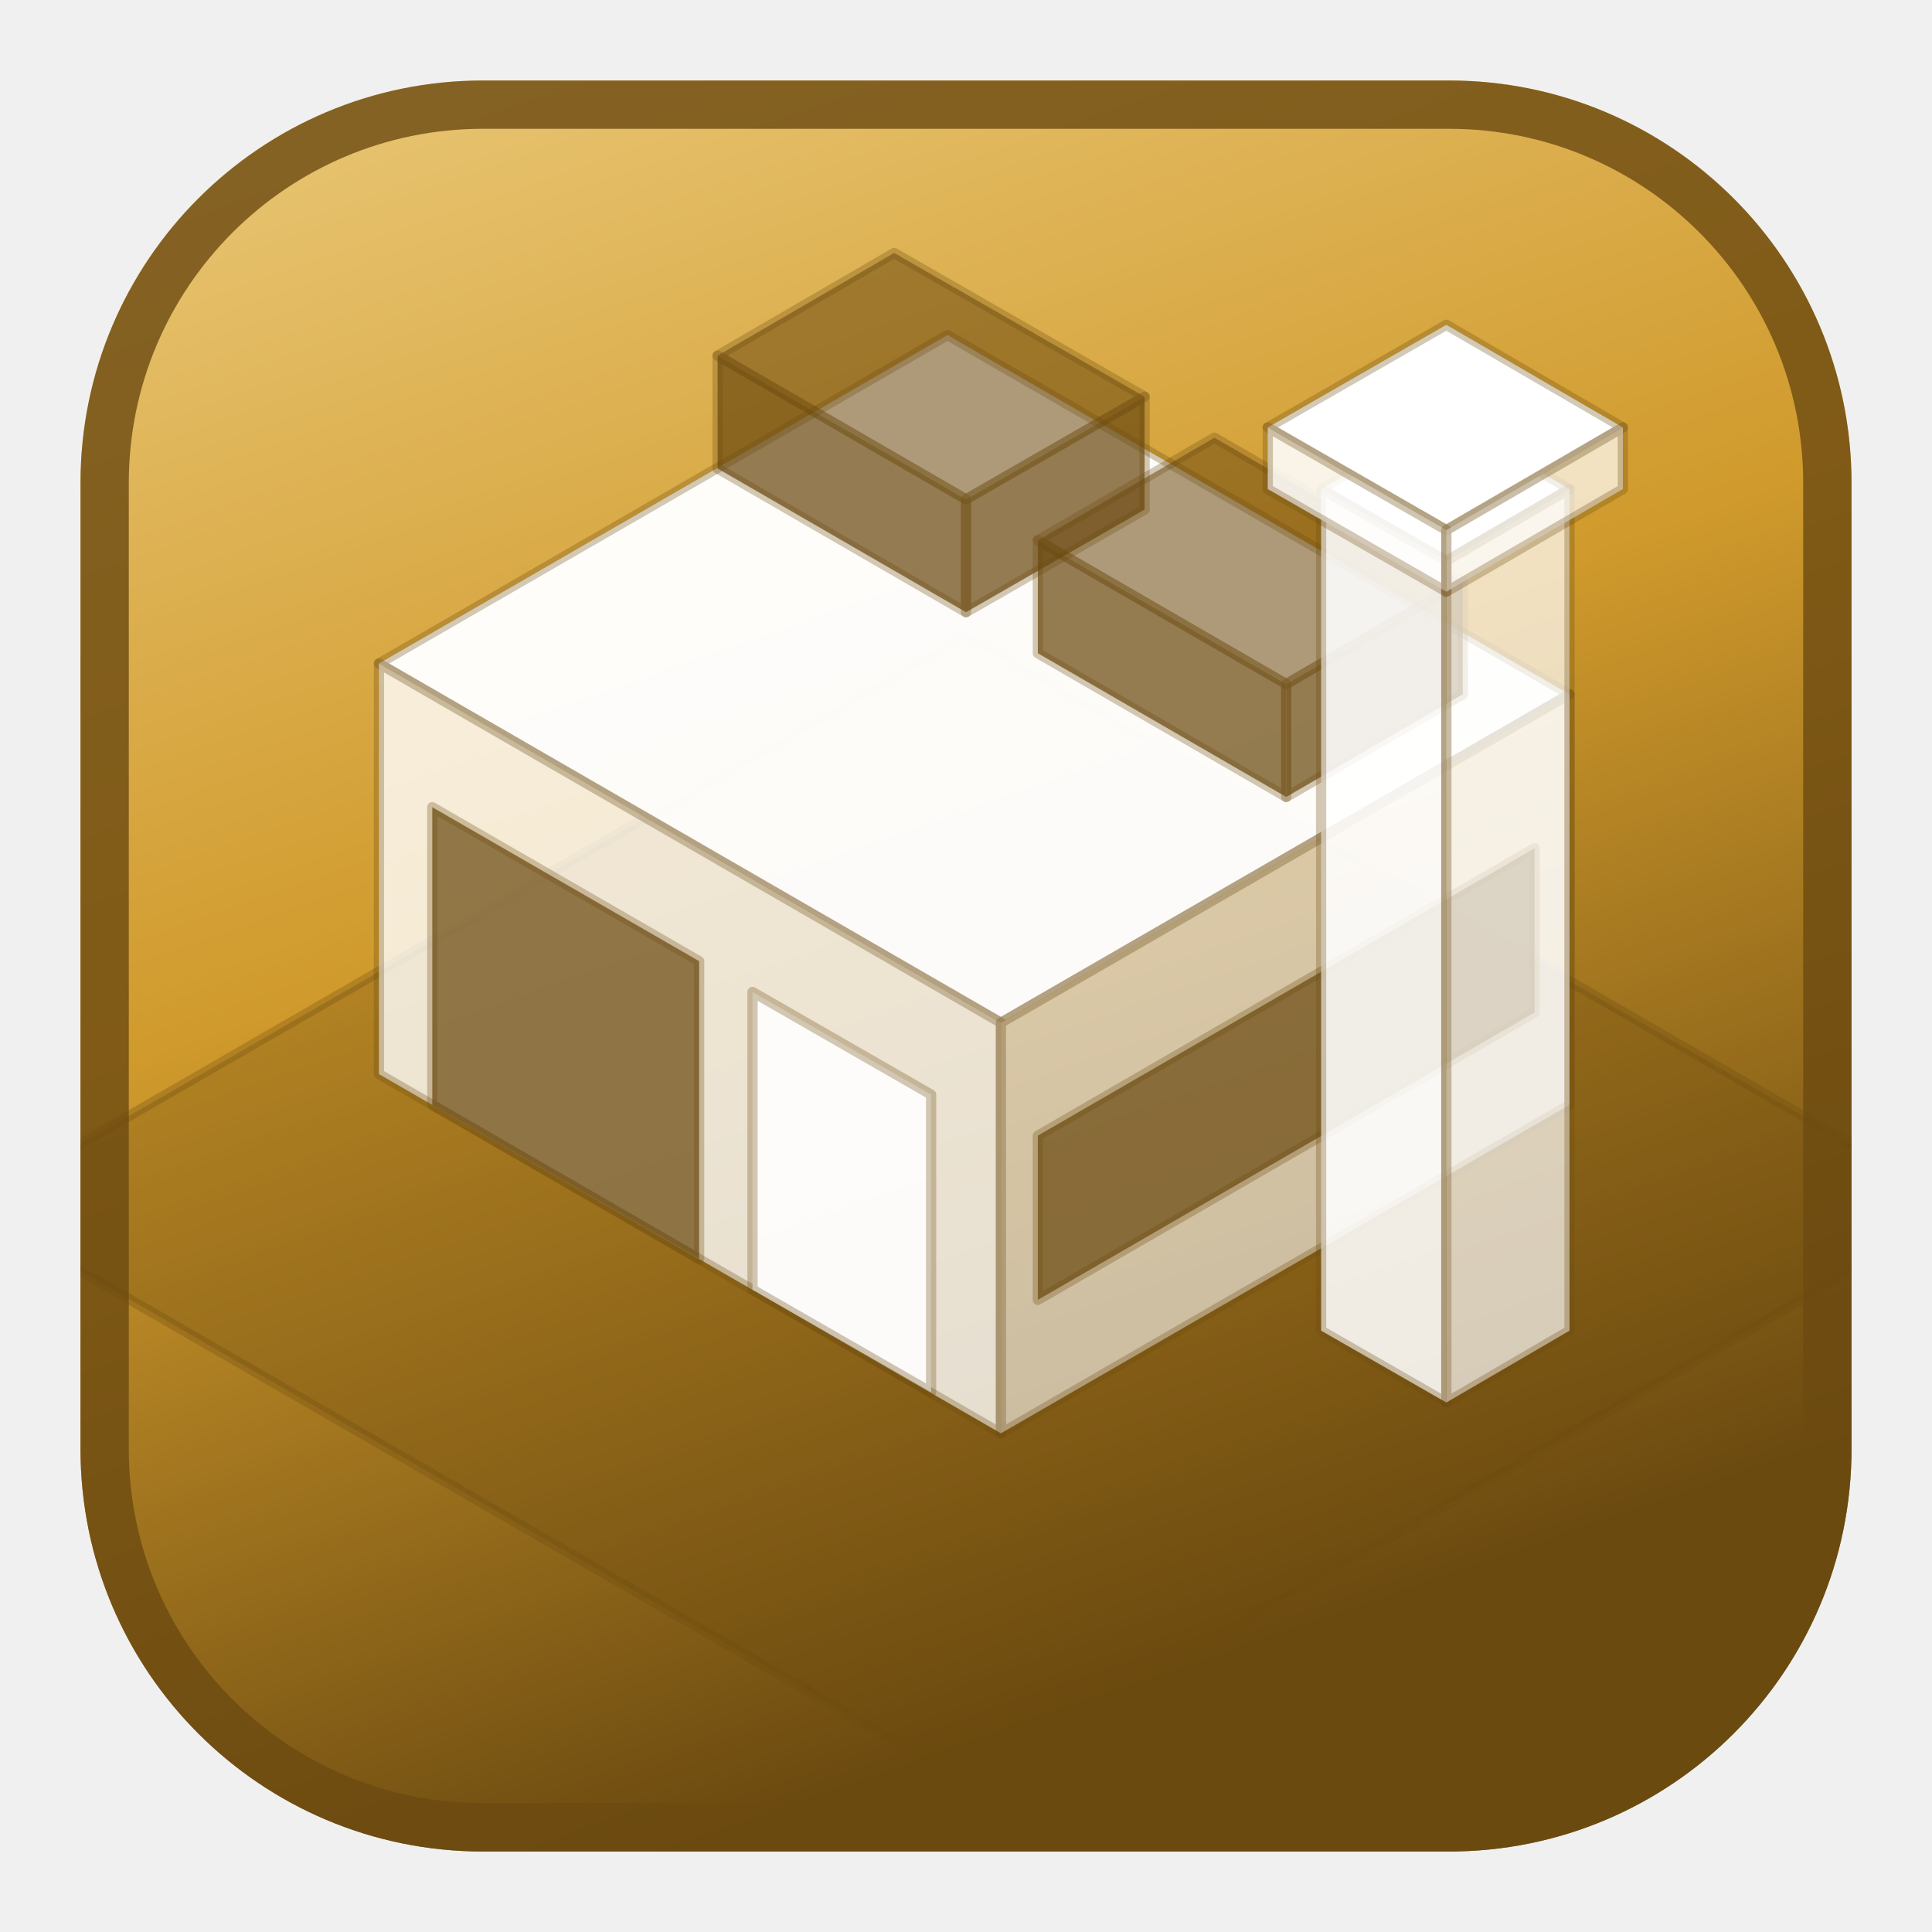
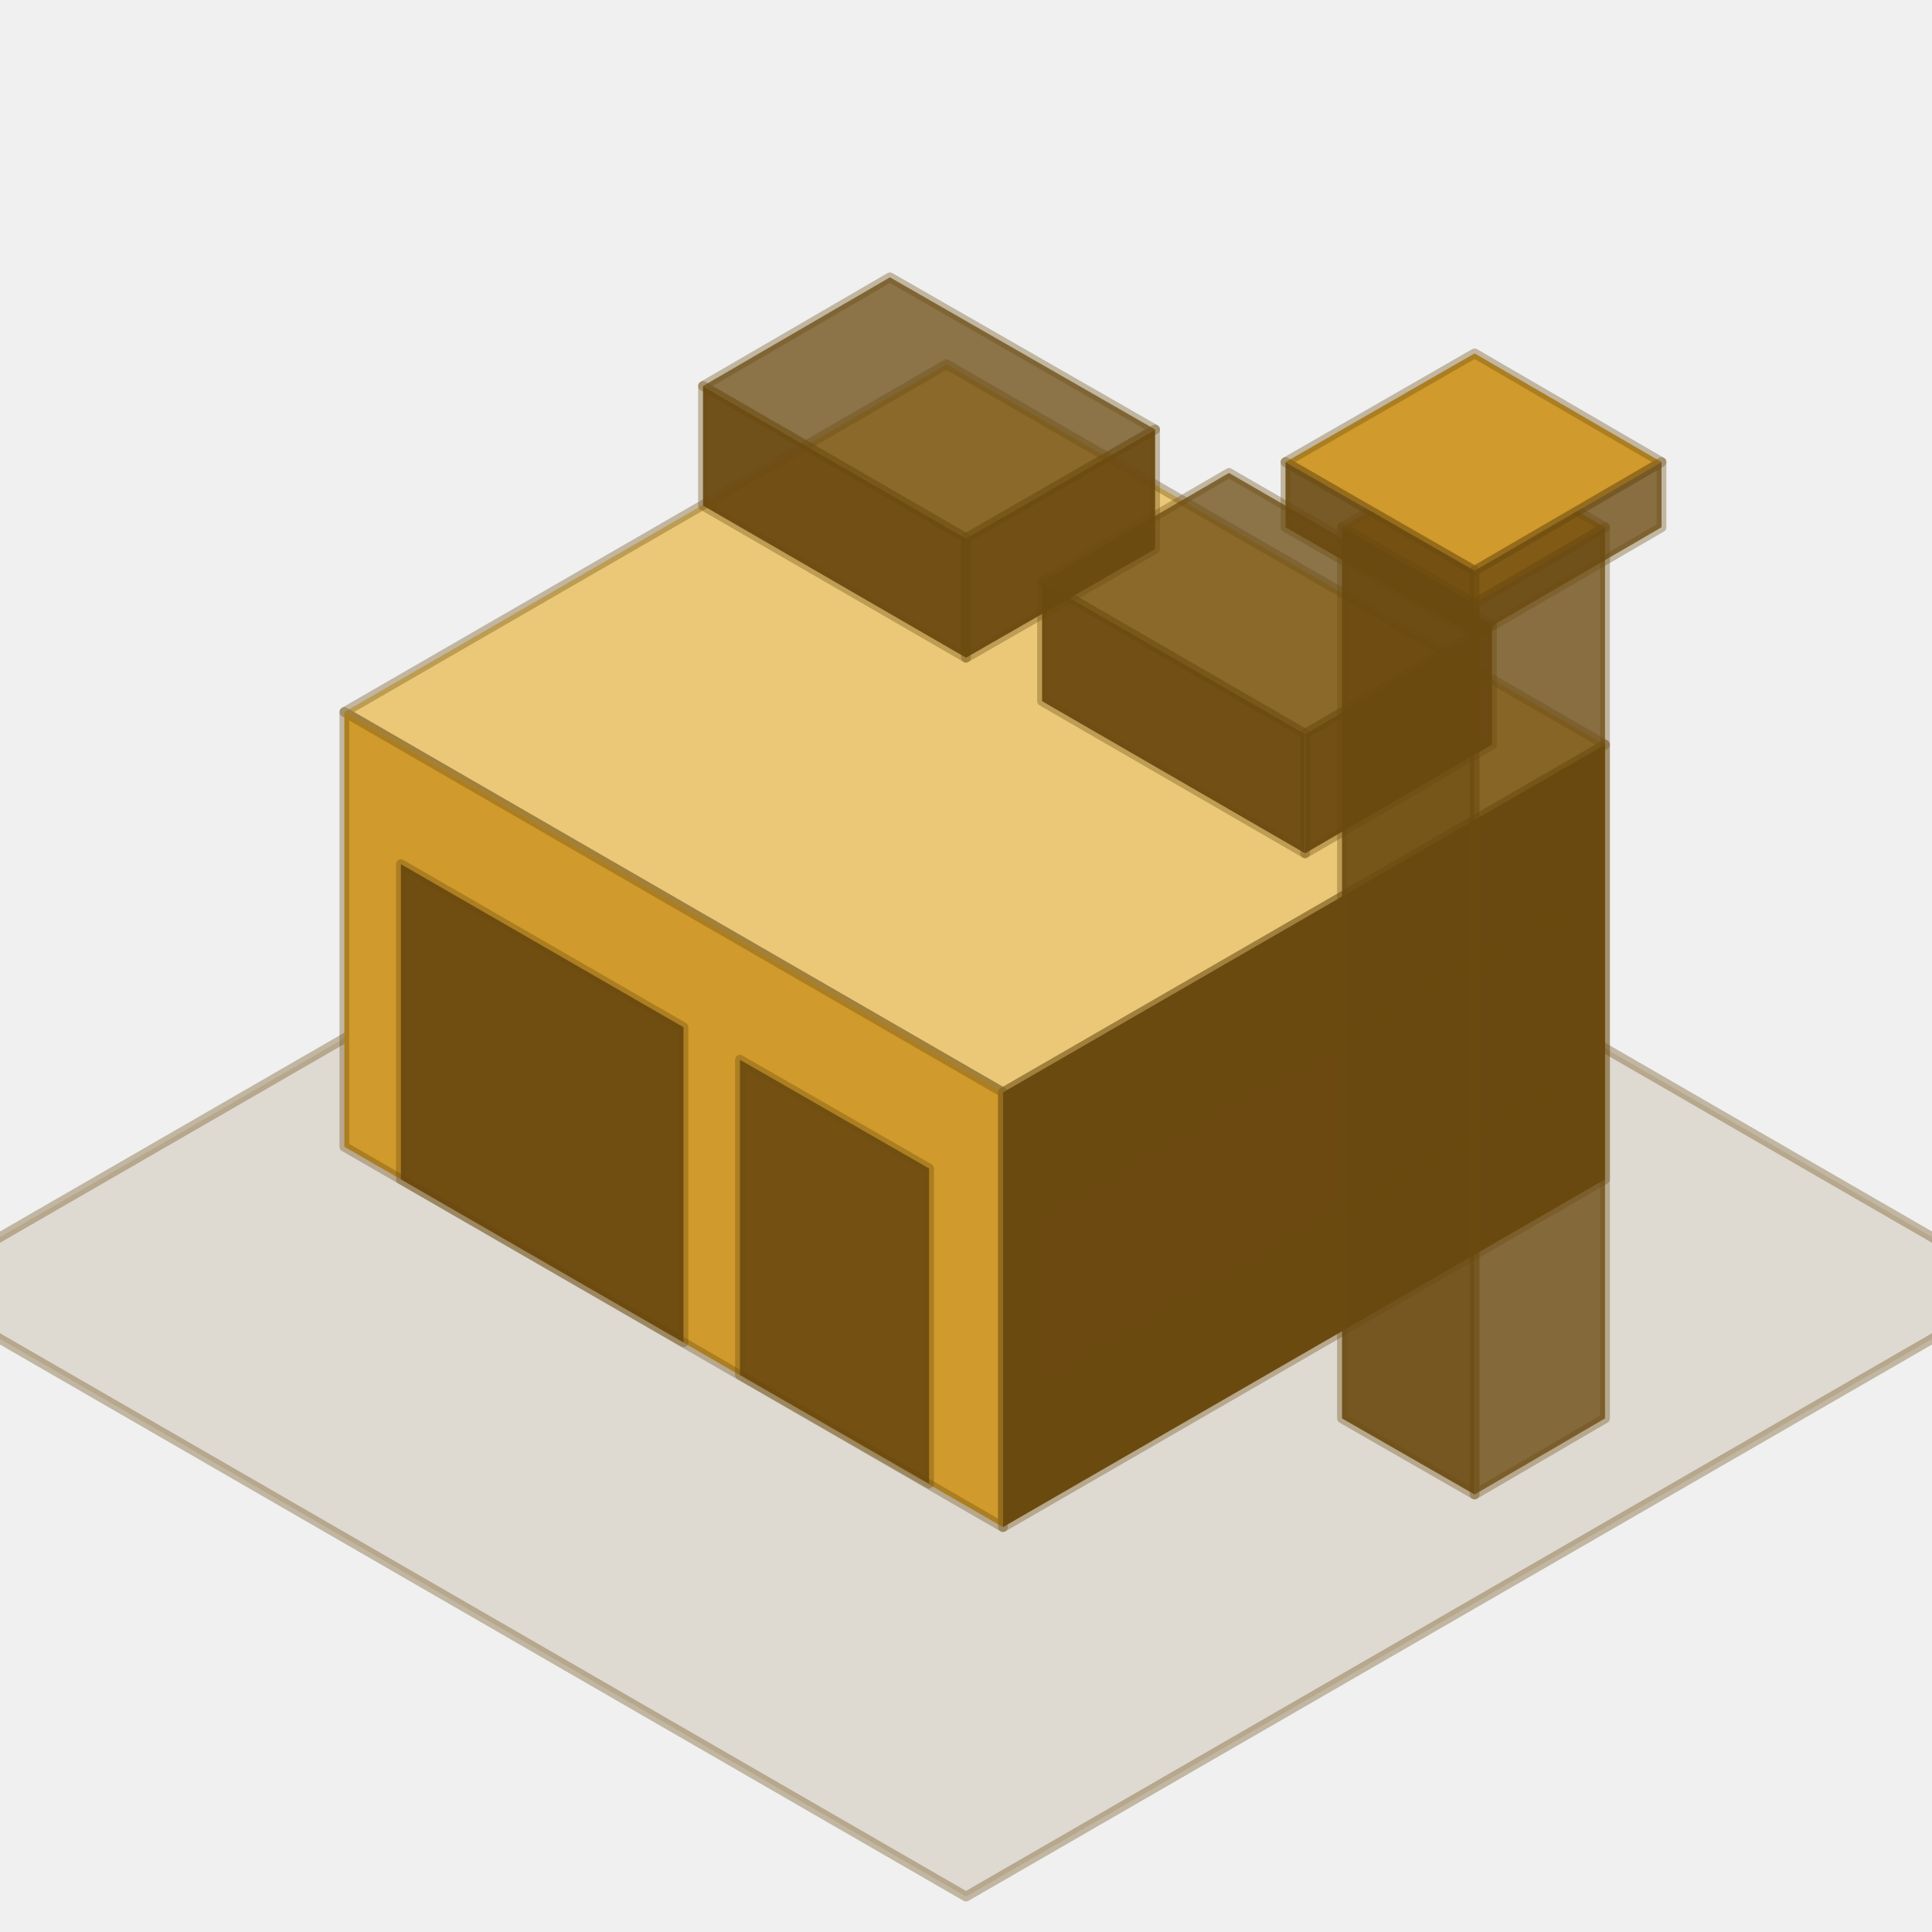
- <svg xmlns="http://www.w3.org/2000/svg" viewBox="0 0 48 48" width="48" height="48" role="img" aria-label="Industrial zone">
-   <defs>
-     <linearGradient id="g-industrial" x1="0" y1="0" x2="0.35" y2="1">
-       <stop offset="0" stop-color="#eac878" />
-       <stop offset="0.5" stop-color="#d09a2c" />
-       <stop offset="1" stop-color="#6b4a10" />
-     </linearGradient>
-     <clipPath id="c-industrial">
-       <rect x="2" y="2" width="44" height="44" rx="10" />
-     </clipPath>
-   </defs>
-   <rect x="2" y="2" width="44" height="44" rx="10" fill="url(#g-industrial)" />
-   <g clip-path="url(#c-industrial)">
-     <g transform="translate(24 30) scale(5.1)" stroke="#6b4a10" stroke-opacity="0.30" stroke-width="0.05" stroke-linejoin="round">
-       <path d="M0.00 -2.80L4.85 0.00L0.00 2.80L-4.85 0.00Z" fill="#6b4a10" fill-opacity="0.30" />
-       <path d="M-0.09 -4.25L2.94 -2.50L0.17 -0.90L-2.86 -2.65Z" fill="#ffffff" fill-opacity="0.97" />
-       <path d="M-2.86 -0.65L0.17 1.10L0.17 -0.90L-2.86 -2.65Z" fill="#ffffff" fill-opacity="0.80" />
-       <path d="M0.17 1.10L2.94 -0.50L2.94 -2.50L0.17 -0.90Z" fill="#ffffff" fill-opacity="0.60" />
-       <path d="M-2.60 -0.50L-1.30 0.25L-1.30 -1.20L-2.60 -1.95Z" fill="#6b4a10" fill-opacity="0.72" />
-       <path d="M-1.04 0.40L-0.17 0.90L-0.17 -0.55L-1.04 -1.05Z" fill="#ffffff" fill-opacity="0.88" />
-       <path d="M0.35 0.45L2.77 -0.95L2.77 -1.75L0.35 -0.35Z" fill="#6b4a10" fill-opacity="0.72" />
-       <path d="M-0.35 -4.65L0.87 -3.95L0.00 -3.45L-1.21 -4.15Z" fill="#6b4a10" fill-opacity="0.55" />
-       <path d="M-1.21 -3.60L0.00 -2.90L0.00 -3.45L-1.21 -4.15Z" fill="#6b4a10" fill-opacity="0.72" />
-       <path d="M0.00 -2.90L0.87 -3.40L0.87 -3.95L0.00 -3.45Z" fill="#6b4a10" fill-opacity="0.72" />
-       <path d="M1.21 -3.75L2.42 -3.05L1.56 -2.55L0.35 -3.25Z" fill="#6b4a10" fill-opacity="0.55" />
-       <path d="M0.35 -2.70L1.56 -2.00L1.56 -2.55L0.35 -3.25Z" fill="#6b4a10" fill-opacity="0.72" />
-       <path d="M1.56 -2.00L2.42 -2.50L2.42 -3.05L1.56 -2.55Z" fill="#6b4a10" fill-opacity="0.72" />
-       <path d="M2.34 -3.85L2.94 -3.50L2.34 -3.15L1.73 -3.50Z" fill="#ffffff" fill-opacity="1.00" />
-       <path d="M1.73 0.60L2.34 0.95L2.34 -3.15L1.73 -3.50Z" fill="#ffffff" fill-opacity="0.88" />
-       <path d="M2.34 0.95L2.94 0.60L2.94 -3.50L2.34 -3.15Z" fill="#ffffff" fill-opacity="0.70" />
-       <path d="M2.34 -4.30L3.20 -3.80L2.34 -3.30L1.47 -3.80Z" fill="#ffffff" fill-opacity="1.00" />
-       <path d="M1.47 -3.50L2.34 -3.00L2.34 -3.30L1.47 -3.80Z" fill="#ffffff" fill-opacity="0.88" />
-       <path d="M2.34 -3.00L3.20 -3.50L3.20 -3.80L2.34 -3.30Z" fill="#ffffff" fill-opacity="0.70" />
-     </g>
+ <svg xmlns="http://www.w3.org/2000/svg" viewBox="0 0 48 48" width="48" height="48" role="img" aria-label="Industrial">
+   <g transform="translate(24 32) scale(5.4)" stroke="#6b4a10" stroke-opacity="0.35" stroke-width="0.045" stroke-linejoin="round">
+     <path d="M0.00 -2.80L4.85 0.00L0.00 2.80L-4.85 0.00Z" fill="#6b4a10" fill-opacity="0.14" />
+     <path d="M-0.09 -4.25L2.94 -2.50L0.17 -0.90L-2.86 -2.65Z" fill="#eac878" fill-opacity="1" />
+     <path d="M-2.86 -0.65L0.17 1.10L0.17 -0.90L-2.86 -2.65Z" fill="#d09a2c" fill-opacity="1" />
+     <path d="M0.17 1.10L2.94 -0.50L2.94 -2.50L0.17 -0.90Z" fill="#6b4a10" fill-opacity="1" />
+     <path d="M-2.60 -0.50L-1.30 0.25L-1.30 -1.20L-2.60 -1.95Z" fill="#6b4a10" fill-opacity="0.95" />
+     <path d="M-1.04 0.40L-0.17 0.90L-0.17 -0.55L-1.04 -1.05Z" fill="#6b4a10" fill-opacity="0.9" />
+     <path d="M0.35 0.45L2.77 -0.95L2.77 -1.75L0.35 -0.35Z" fill="#6b4a10" fill-opacity="0.95" />
+     <path d="M-0.35 -4.65L0.87 -3.95L0.00 -3.45L-1.21 -4.15Z" fill="#6b4a10" fill-opacity="0.75" />
+     <path d="M-1.21 -3.60L0.00 -2.90L0.00 -3.45L-1.21 -4.15Z" fill="#6b4a10" fill-opacity="0.95" />
+     <path d="M0.00 -2.90L0.87 -3.40L0.87 -3.95L0.00 -3.45Z" fill="#6b4a10" fill-opacity="0.95" />
+     <path d="M1.21 -3.75L2.42 -3.05L1.56 -2.55L0.35 -3.25Z" fill="#6b4a10" fill-opacity="0.75" />
+     <path d="M0.35 -2.70L1.56 -2.00L1.56 -2.55L0.35 -3.25Z" fill="#6b4a10" fill-opacity="0.95" />
+     <path d="M1.56 -2.00L2.42 -2.50L2.42 -3.05L1.56 -2.55Z" fill="#6b4a10" fill-opacity="0.95" />
+     <path d="M2.34 -3.85L2.94 -3.50L2.34 -3.15L1.73 -3.50Z" fill="#d09a2c" fill-opacity="1" />
+     <path d="M1.73 0.60L2.34 0.95L2.34 -3.15L1.73 -3.50Z" fill="#6b4a10" fill-opacity="0.9" />
+     <path d="M2.34 0.95L2.94 0.60L2.94 -3.50L2.34 -3.15Z" fill="#6b4a10" fill-opacity="0.78" />
+     <path d="M2.34 -4.30L3.20 -3.80L2.34 -3.30L1.47 -3.80Z" fill="#d09a2c" fill-opacity="1" />
+     <path d="M1.47 -3.50L2.34 -3.00L2.34 -3.30L1.47 -3.80Z" fill="#6b4a10" fill-opacity="0.9" />
+     <path d="M2.34 -3.00L3.20 -3.50L3.20 -3.80L2.34 -3.30Z" fill="#6b4a10" fill-opacity="0.78" />
  </g>
-   <rect x="2.6" y="2.6" width="42.8" height="42.8" rx="9.4" fill="none" stroke="#6b4a10" stroke-width="1.2" opacity=".8" />
</svg>
